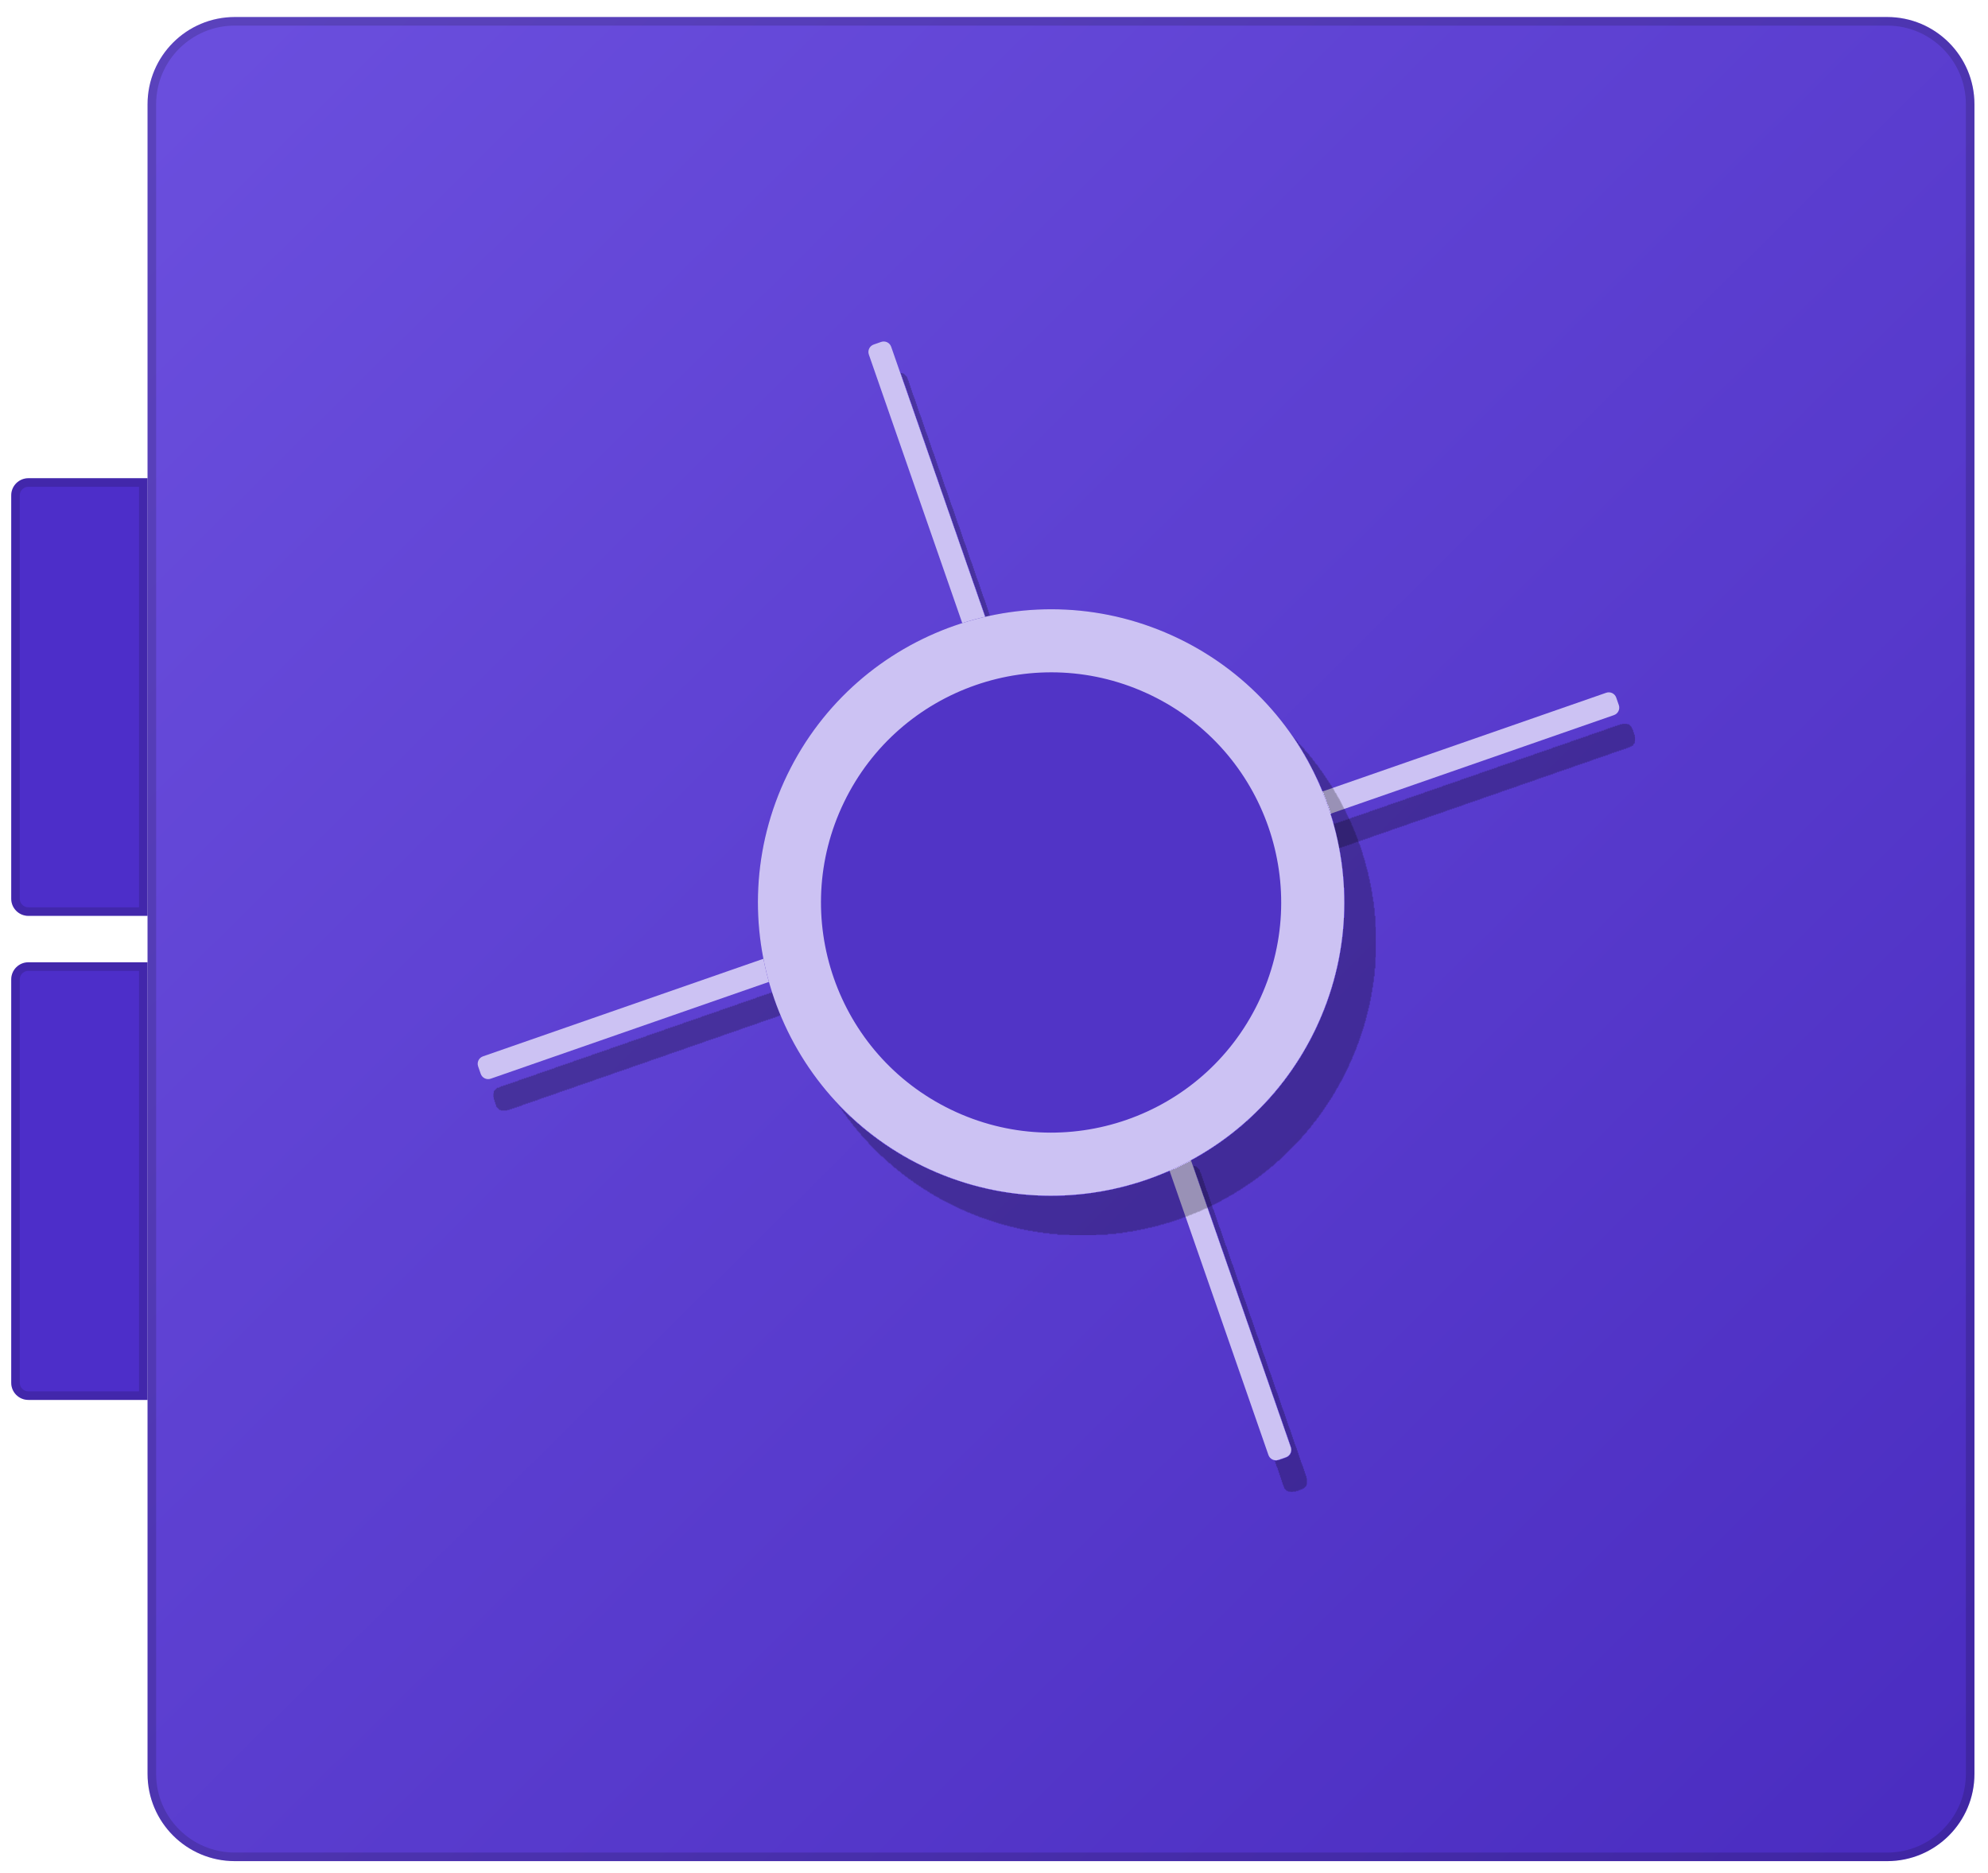
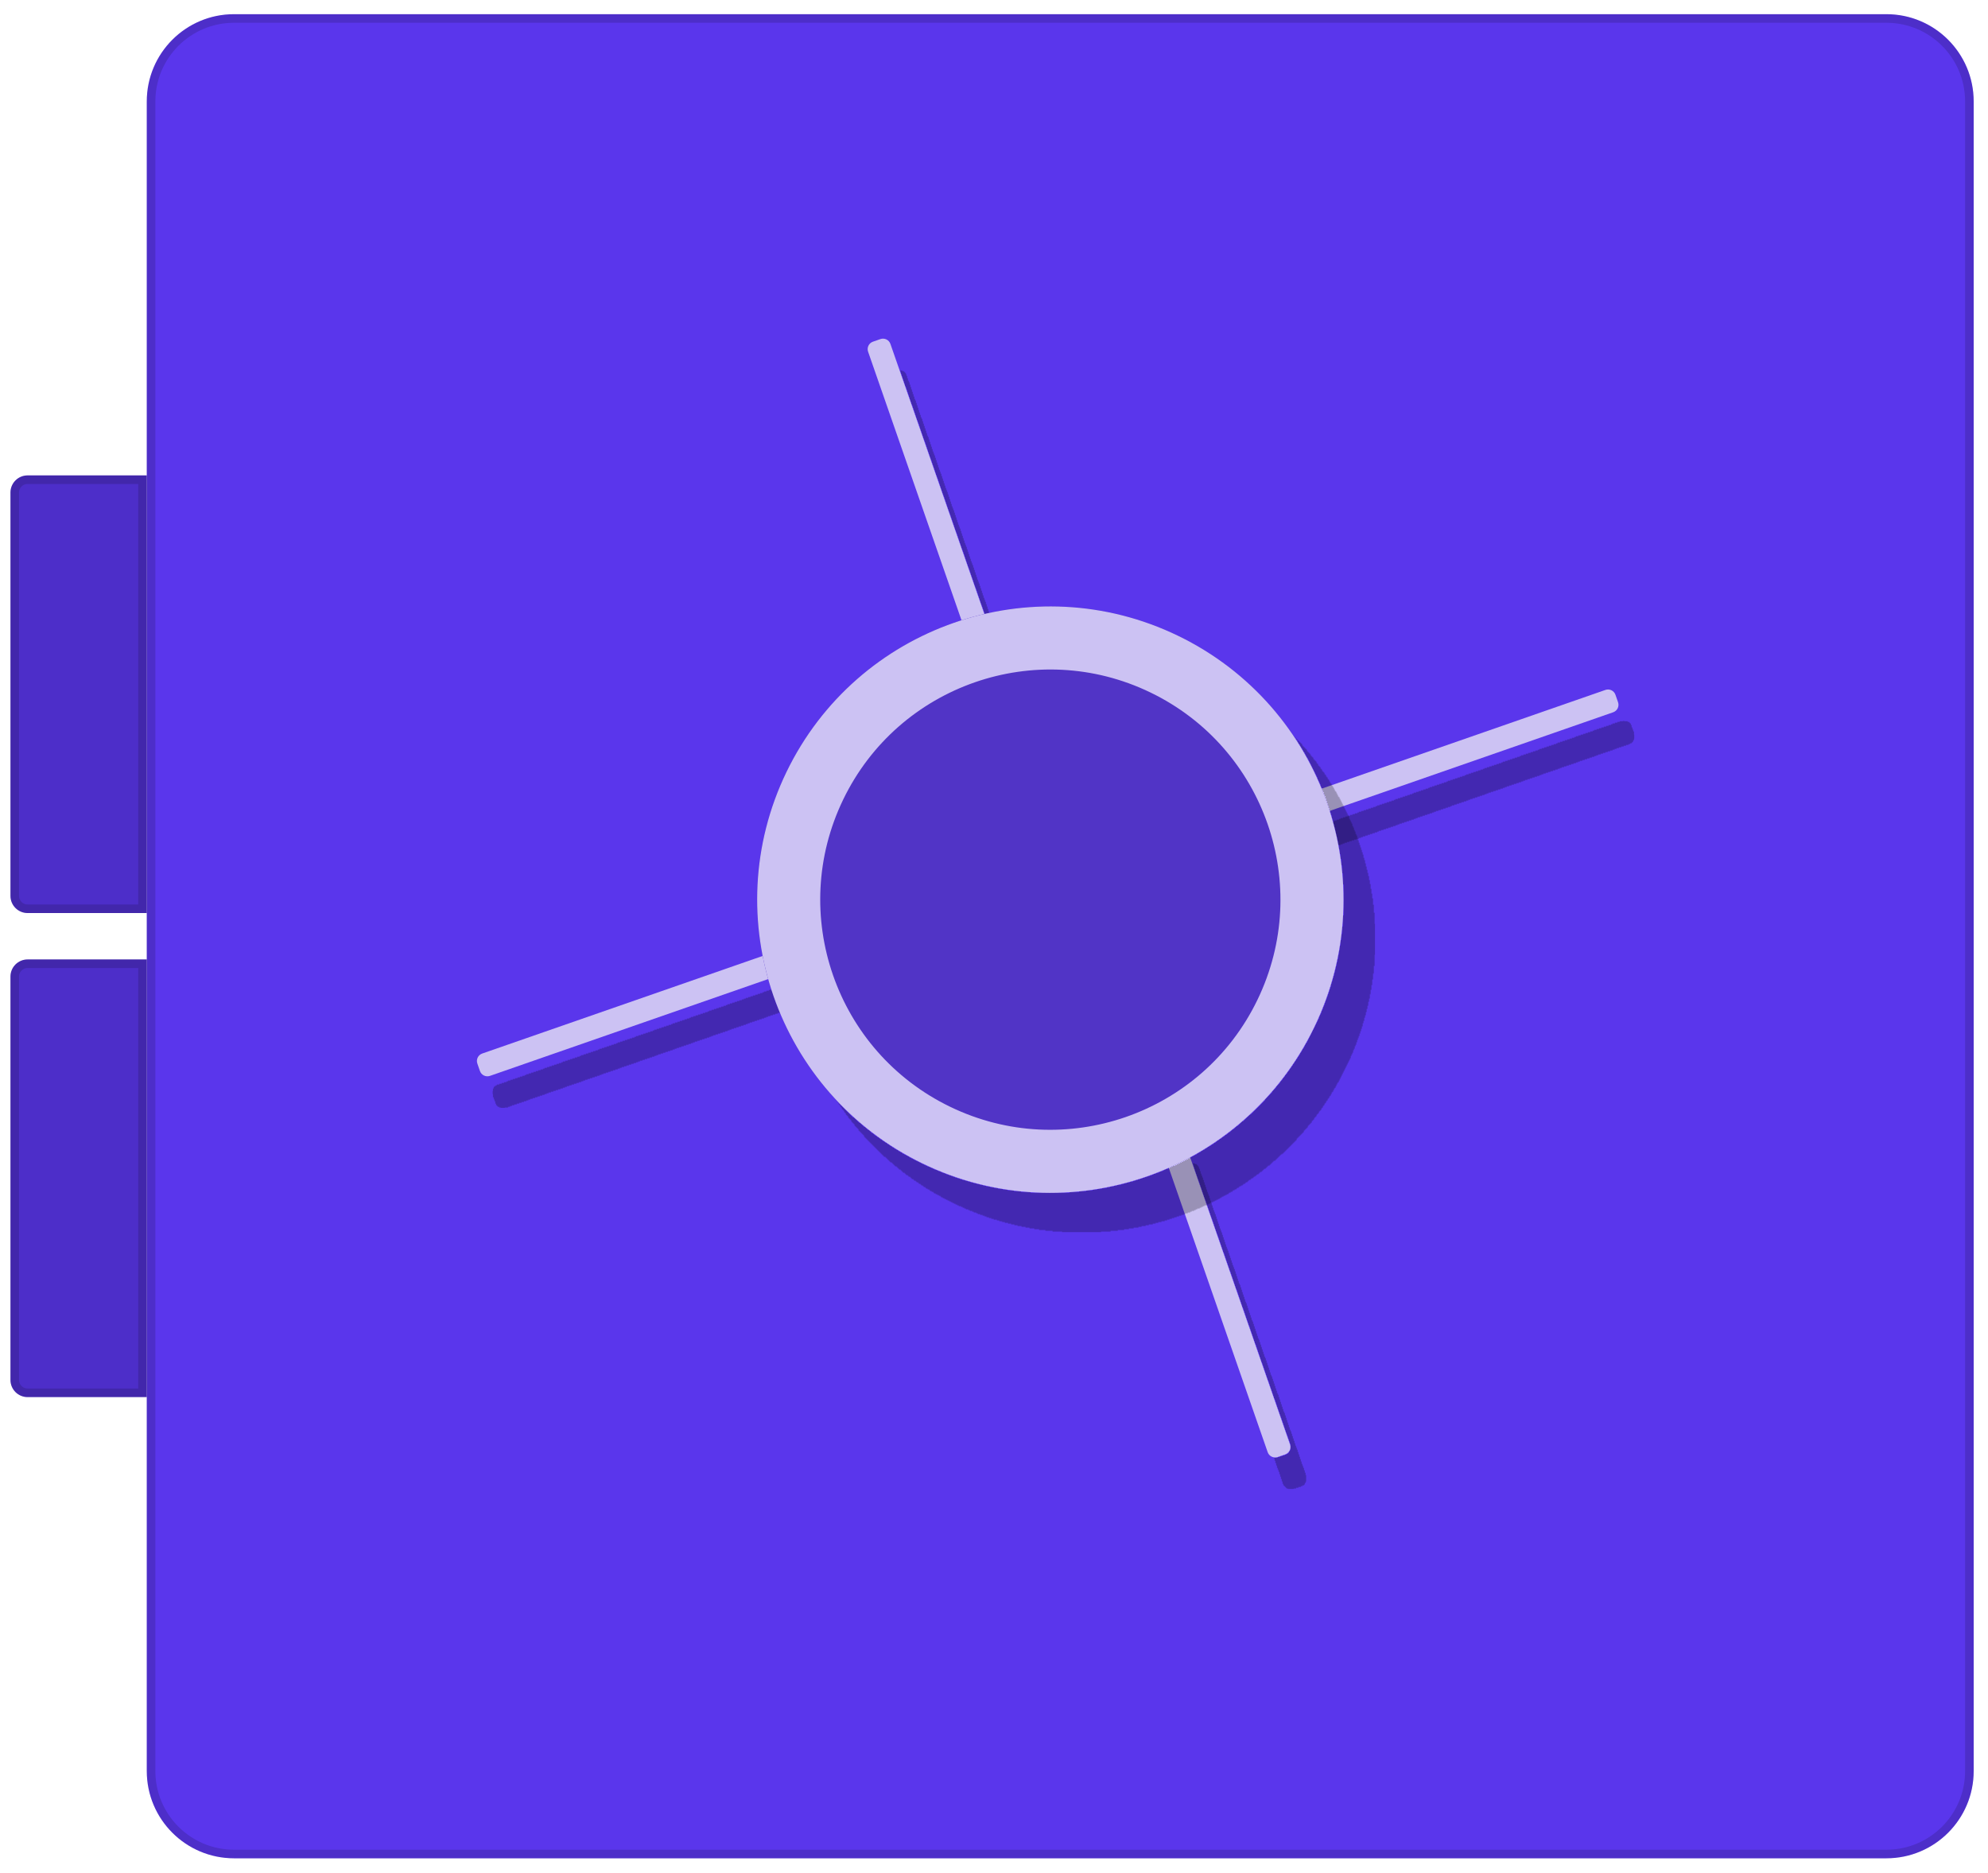
<svg xmlns="http://www.w3.org/2000/svg" width="103" height="97" viewBox="0 0 103 97" fill="none">
-   <rect x="7.645" y="0.882" width="94.653" height="95.529" rx="4.52" fill="url(#paint0_linear_275_21901)" />
-   <rect x="7.867" y="1.104" width="94.209" height="95.085" rx="4.299" stroke="black" stroke-opacity="0.15" stroke-width="0.444" />
-   <path d="M0.582 50.736C0.582 50.246 0.979 49.849 1.469 49.849H7.645V72.519H1.469C0.979 72.519 0.582 72.122 0.582 71.632V50.736Z" fill="#4D2EC9" />
-   <path d="M1.469 50.071H7.423V72.298H1.469C1.101 72.298 0.803 71.999 0.803 71.632V50.736C0.803 50.368 1.101 50.071 1.469 50.071Z" stroke="black" stroke-opacity="0.15" stroke-width="0.444" />
-   <path d="M0.582 25.661C0.582 25.171 0.979 24.773 1.469 24.773H7.645V47.444H1.469C0.979 47.444 0.582 47.047 0.582 46.557V25.661Z" fill="#4D2EC9" />
-   <path d="M1.469 24.995H7.423V47.222H1.469C1.101 47.222 0.803 46.924 0.803 46.557V25.661C0.803 25.293 1.101 24.995 1.469 24.995Z" stroke="black" stroke-opacity="0.15" stroke-width="0.444" />
-   <g filter="url(#filter0_d_275_21901)">
-     <rect x="66.903" y="41.563" width="17.683" height="1.225" rx="0.408" transform="rotate(-19.1825 66.9028 41.563)" fill="#CCC2F3" />
+   <rect x="7.605" y="0.735" width="94.653" height="95.529" rx="4.52" fill="#5A36EC" />
+   <rect x="7.827" y="0.957" width="94.209" height="95.085" rx="4.299" stroke="black" stroke-opacity="0.15" stroke-width="0.444" />
+   <path d="M0.542 50.59C0.542 50.099 0.939 49.702 1.429 49.702H7.606V72.373H1.429C0.939 72.373 0.542 71.976 0.542 71.485V50.59Z" fill="#4D2EC9" />
+   <path d="M1.429 49.924H7.384V72.151H1.429C1.062 72.151 0.764 71.853 0.764 71.485V50.59C0.764 50.222 1.062 49.924 1.429 49.924Z" stroke="black" stroke-opacity="0.15" stroke-width="0.444" />
+   <path d="M0.542 25.514C0.542 25.024 0.939 24.627 1.429 24.627H7.606V47.298H1.429C0.939 47.298 0.542 46.9 0.542 46.41V25.514Z" fill="#4D2EC9" />
+   <path d="M1.429 24.849H7.384V47.076H1.429C1.062 47.076 0.764 46.778 0.764 46.41V25.514C0.764 25.147 1.062 24.849 1.429 24.849Z" stroke="black" stroke-opacity="0.15" stroke-width="0.444" />
+   <g filter="url(#filter0_d_284_23625)">
+     <rect x="66.863" y="41.416" width="17.683" height="1.225" rx="0.408" transform="rotate(-19.1825 66.8633 41.4165)" fill="#CCC2F3" />
  </g>
-   <g filter="url(#filter1_d_275_21901)">
-     <rect x="24.638" y="54.856" width="17.683" height="1.225" rx="0.408" transform="rotate(-19.1825 24.6377 54.8564)" fill="#CCC2F3" />
+   <g filter="url(#filter1_d_284_23625)">
+     <rect x="24.598" y="54.71" width="17.683" height="1.225" rx="0.408" transform="rotate(-19.1825 24.5981 54.71)" fill="#CCC2F3" />
  </g>
-   <g filter="url(#filter2_d_275_21901)">
-     <rect x="46.039" y="17.579" width="17.683" height="1.225" rx="0.408" transform="rotate(70.8175 46.0391 17.5786)" fill="#CCC2F3" />
+   <g filter="url(#filter2_d_284_23625)">
+     <rect x="45.999" y="17.432" width="17.683" height="1.225" rx="0.408" transform="rotate(70.8175 45.9995 17.4321)" fill="#CCC2F3" />
  </g>
-   <g filter="url(#filter3_d_275_21901)">
-     <rect x="61.2" y="58.655" width="17.683" height="1.225" rx="0.408" transform="rotate(70.8175 61.1997 58.6548)" fill="#CCC2F3" />
+   <g filter="url(#filter3_d_284_23625)">
+     <rect x="61.16" y="58.508" width="17.683" height="1.225" rx="0.408" transform="rotate(70.8175 61.1602 58.5083)" fill="#CCC2F3" />
  </g>
-   <g filter="url(#filter4_d_275_21901)">
-     <circle cx="54.458" cy="46.751" r="15.187" transform="rotate(25.8175 54.4583 46.7505)" fill="#5134C6" />
-     <circle cx="54.458" cy="46.751" r="13.553" transform="rotate(25.8175 54.4583 46.7505)" stroke="#CCC2F3" stroke-width="3.267" />
+   <g filter="url(#filter4_d_284_23625)">
+     <circle cx="54.419" cy="46.604" r="15.187" transform="rotate(25.8175 54.4187 46.604)" fill="#5134C6" />
+     <circle cx="54.419" cy="46.604" r="13.553" transform="rotate(25.8175 54.4187 46.604)" stroke="#CCC2F3" stroke-width="3.267" />
  </g>
  <defs>
-     <filter id="filter0_d_275_21901" x="67.014" y="35.864" width="17.698" height="8.378" filterUnits="userSpaceOnUse" color-interpolation-filters="sRGB">
+     <filter id="filter0_d_284_23625" x="66.975" y="35.717" width="17.698" height="8.378" filterUnits="userSpaceOnUse" color-interpolation-filters="sRGB">
      <feFlood flood-opacity="0" result="BackgroundImageFix" />
      <feColorMatrix in="SourceAlpha" type="matrix" values="0 0 0 0 0 0 0 0 0 0 0 0 0 0 0 0 0 0 127 0" result="hardAlpha" />
      <feOffset dx="0.817" dy="1.633" />
      <feComposite in2="hardAlpha" operator="out" />
      <feColorMatrix type="matrix" values="0 0 0 0 0 0 0 0 0 0 0 0 0 0 0 0 0 0 0.25 0" />
-       <feBlend mode="normal" in2="BackgroundImageFix" result="effect1_dropShadow_275_21901" />
-       <feBlend mode="normal" in="SourceGraphic" in2="effect1_dropShadow_275_21901" result="shape" />
+       <feBlend mode="normal" in2="BackgroundImageFix" result="effect1_dropShadow_284_23625" />
+       <feBlend mode="normal" in="SourceGraphic" in2="effect1_dropShadow_284_23625" result="shape" />
    </filter>
-     <filter id="filter1_d_275_21901" x="24.749" y="49.157" width="17.698" height="8.378" filterUnits="userSpaceOnUse" color-interpolation-filters="sRGB">
+     <filter id="filter1_d_284_23625" x="24.709" y="49.011" width="17.698" height="8.378" filterUnits="userSpaceOnUse" color-interpolation-filters="sRGB">
      <feFlood flood-opacity="0" result="BackgroundImageFix" />
      <feColorMatrix in="SourceAlpha" type="matrix" values="0 0 0 0 0 0 0 0 0 0 0 0 0 0 0 0 0 0 127 0" result="hardAlpha" />
      <feOffset dx="0.817" dy="1.633" />
      <feComposite in2="hardAlpha" operator="out" />
      <feColorMatrix type="matrix" values="0 0 0 0 0 0 0 0 0 0 0 0 0 0 0 0 0 0 0.25 0" />
-       <feBlend mode="normal" in2="BackgroundImageFix" result="effect1_dropShadow_275_21901" />
-       <feBlend mode="normal" in="SourceGraphic" in2="effect1_dropShadow_275_21901" result="shape" />
+       <feBlend mode="normal" in2="BackgroundImageFix" result="effect1_dropShadow_284_23625" />
+       <feBlend mode="normal" in="SourceGraphic" in2="effect1_dropShadow_284_23625" result="shape" />
    </filter>
-     <filter id="filter2_d_275_21901" x="44.994" y="17.69" width="7.561" height="18.515" filterUnits="userSpaceOnUse" color-interpolation-filters="sRGB">
+     <filter id="filter2_d_284_23625" x="44.954" y="17.544" width="7.561" height="18.515" filterUnits="userSpaceOnUse" color-interpolation-filters="sRGB">
      <feFlood flood-opacity="0" result="BackgroundImageFix" />
      <feColorMatrix in="SourceAlpha" type="matrix" values="0 0 0 0 0 0 0 0 0 0 0 0 0 0 0 0 0 0 127 0" result="hardAlpha" />
      <feOffset dx="0.817" dy="1.633" />
      <feComposite in2="hardAlpha" operator="out" />
      <feColorMatrix type="matrix" values="0 0 0 0 0 0 0 0 0 0 0 0 0 0 0 0 0 0 0.25 0" />
-       <feBlend mode="normal" in2="BackgroundImageFix" result="effect1_dropShadow_275_21901" />
-       <feBlend mode="normal" in="SourceGraphic" in2="effect1_dropShadow_275_21901" result="shape" />
+       <feBlend mode="normal" in2="BackgroundImageFix" result="effect1_dropShadow_284_23625" />
+       <feBlend mode="normal" in="SourceGraphic" in2="effect1_dropShadow_284_23625" result="shape" />
    </filter>
-     <filter id="filter3_d_275_21901" x="60.154" y="58.766" width="7.561" height="18.515" filterUnits="userSpaceOnUse" color-interpolation-filters="sRGB">
+     <filter id="filter3_d_284_23625" x="60.114" y="58.62" width="7.562" height="18.515" filterUnits="userSpaceOnUse" color-interpolation-filters="sRGB">
      <feFlood flood-opacity="0" result="BackgroundImageFix" />
      <feColorMatrix in="SourceAlpha" type="matrix" values="0 0 0 0 0 0 0 0 0 0 0 0 0 0 0 0 0 0 127 0" result="hardAlpha" />
      <feOffset dx="0.817" dy="1.633" />
      <feComposite in2="hardAlpha" operator="out" />
      <feColorMatrix type="matrix" values="0 0 0 0 0 0 0 0 0 0 0 0 0 0 0 0 0 0 0.25 0" />
-       <feBlend mode="normal" in2="BackgroundImageFix" result="effect1_dropShadow_275_21901" />
-       <feBlend mode="normal" in="SourceGraphic" in2="effect1_dropShadow_275_21901" result="shape" />
+       <feBlend mode="normal" in2="BackgroundImageFix" result="effect1_dropShadow_284_23625" />
+       <feBlend mode="normal" in="SourceGraphic" in2="effect1_dropShadow_284_23625" result="shape" />
    </filter>
-     <filter id="filter4_d_275_21901" x="39.268" y="31.561" width="32.014" height="32.422" filterUnits="userSpaceOnUse" color-interpolation-filters="sRGB">
+     <filter id="filter4_d_284_23625" x="39.228" y="31.414" width="32.013" height="32.422" filterUnits="userSpaceOnUse" color-interpolation-filters="sRGB">
      <feFlood flood-opacity="0" result="BackgroundImageFix" />
      <feColorMatrix in="SourceAlpha" type="matrix" values="0 0 0 0 0 0 0 0 0 0 0 0 0 0 0 0 0 0 127 0" result="hardAlpha" />
      <feOffset dx="1.633" dy="2.042" />
      <feComposite in2="hardAlpha" operator="out" />
      <feColorMatrix type="matrix" values="0 0 0 0 0 0 0 0 0 0 0 0 0 0 0 0 0 0 0.25 0" />
-       <feBlend mode="normal" in2="BackgroundImageFix" result="effect1_dropShadow_275_21901" />
-       <feBlend mode="normal" in="SourceGraphic" in2="effect1_dropShadow_275_21901" result="shape" />
+       <feBlend mode="normal" in2="BackgroundImageFix" result="effect1_dropShadow_284_23625" />
+       <feBlend mode="normal" in="SourceGraphic" in2="effect1_dropShadow_284_23625" result="shape" />
    </filter>
-     <linearGradient id="paint0_linear_275_21901" x1="7.645" y1="0.882" x2="102.298" y2="96.411" gradientUnits="userSpaceOnUse">
-       <stop stop-color="#6B4FDE" />
-       <stop offset="1" stop-color="#4A2CC0" />
-     </linearGradient>
  </defs>
</svg>
